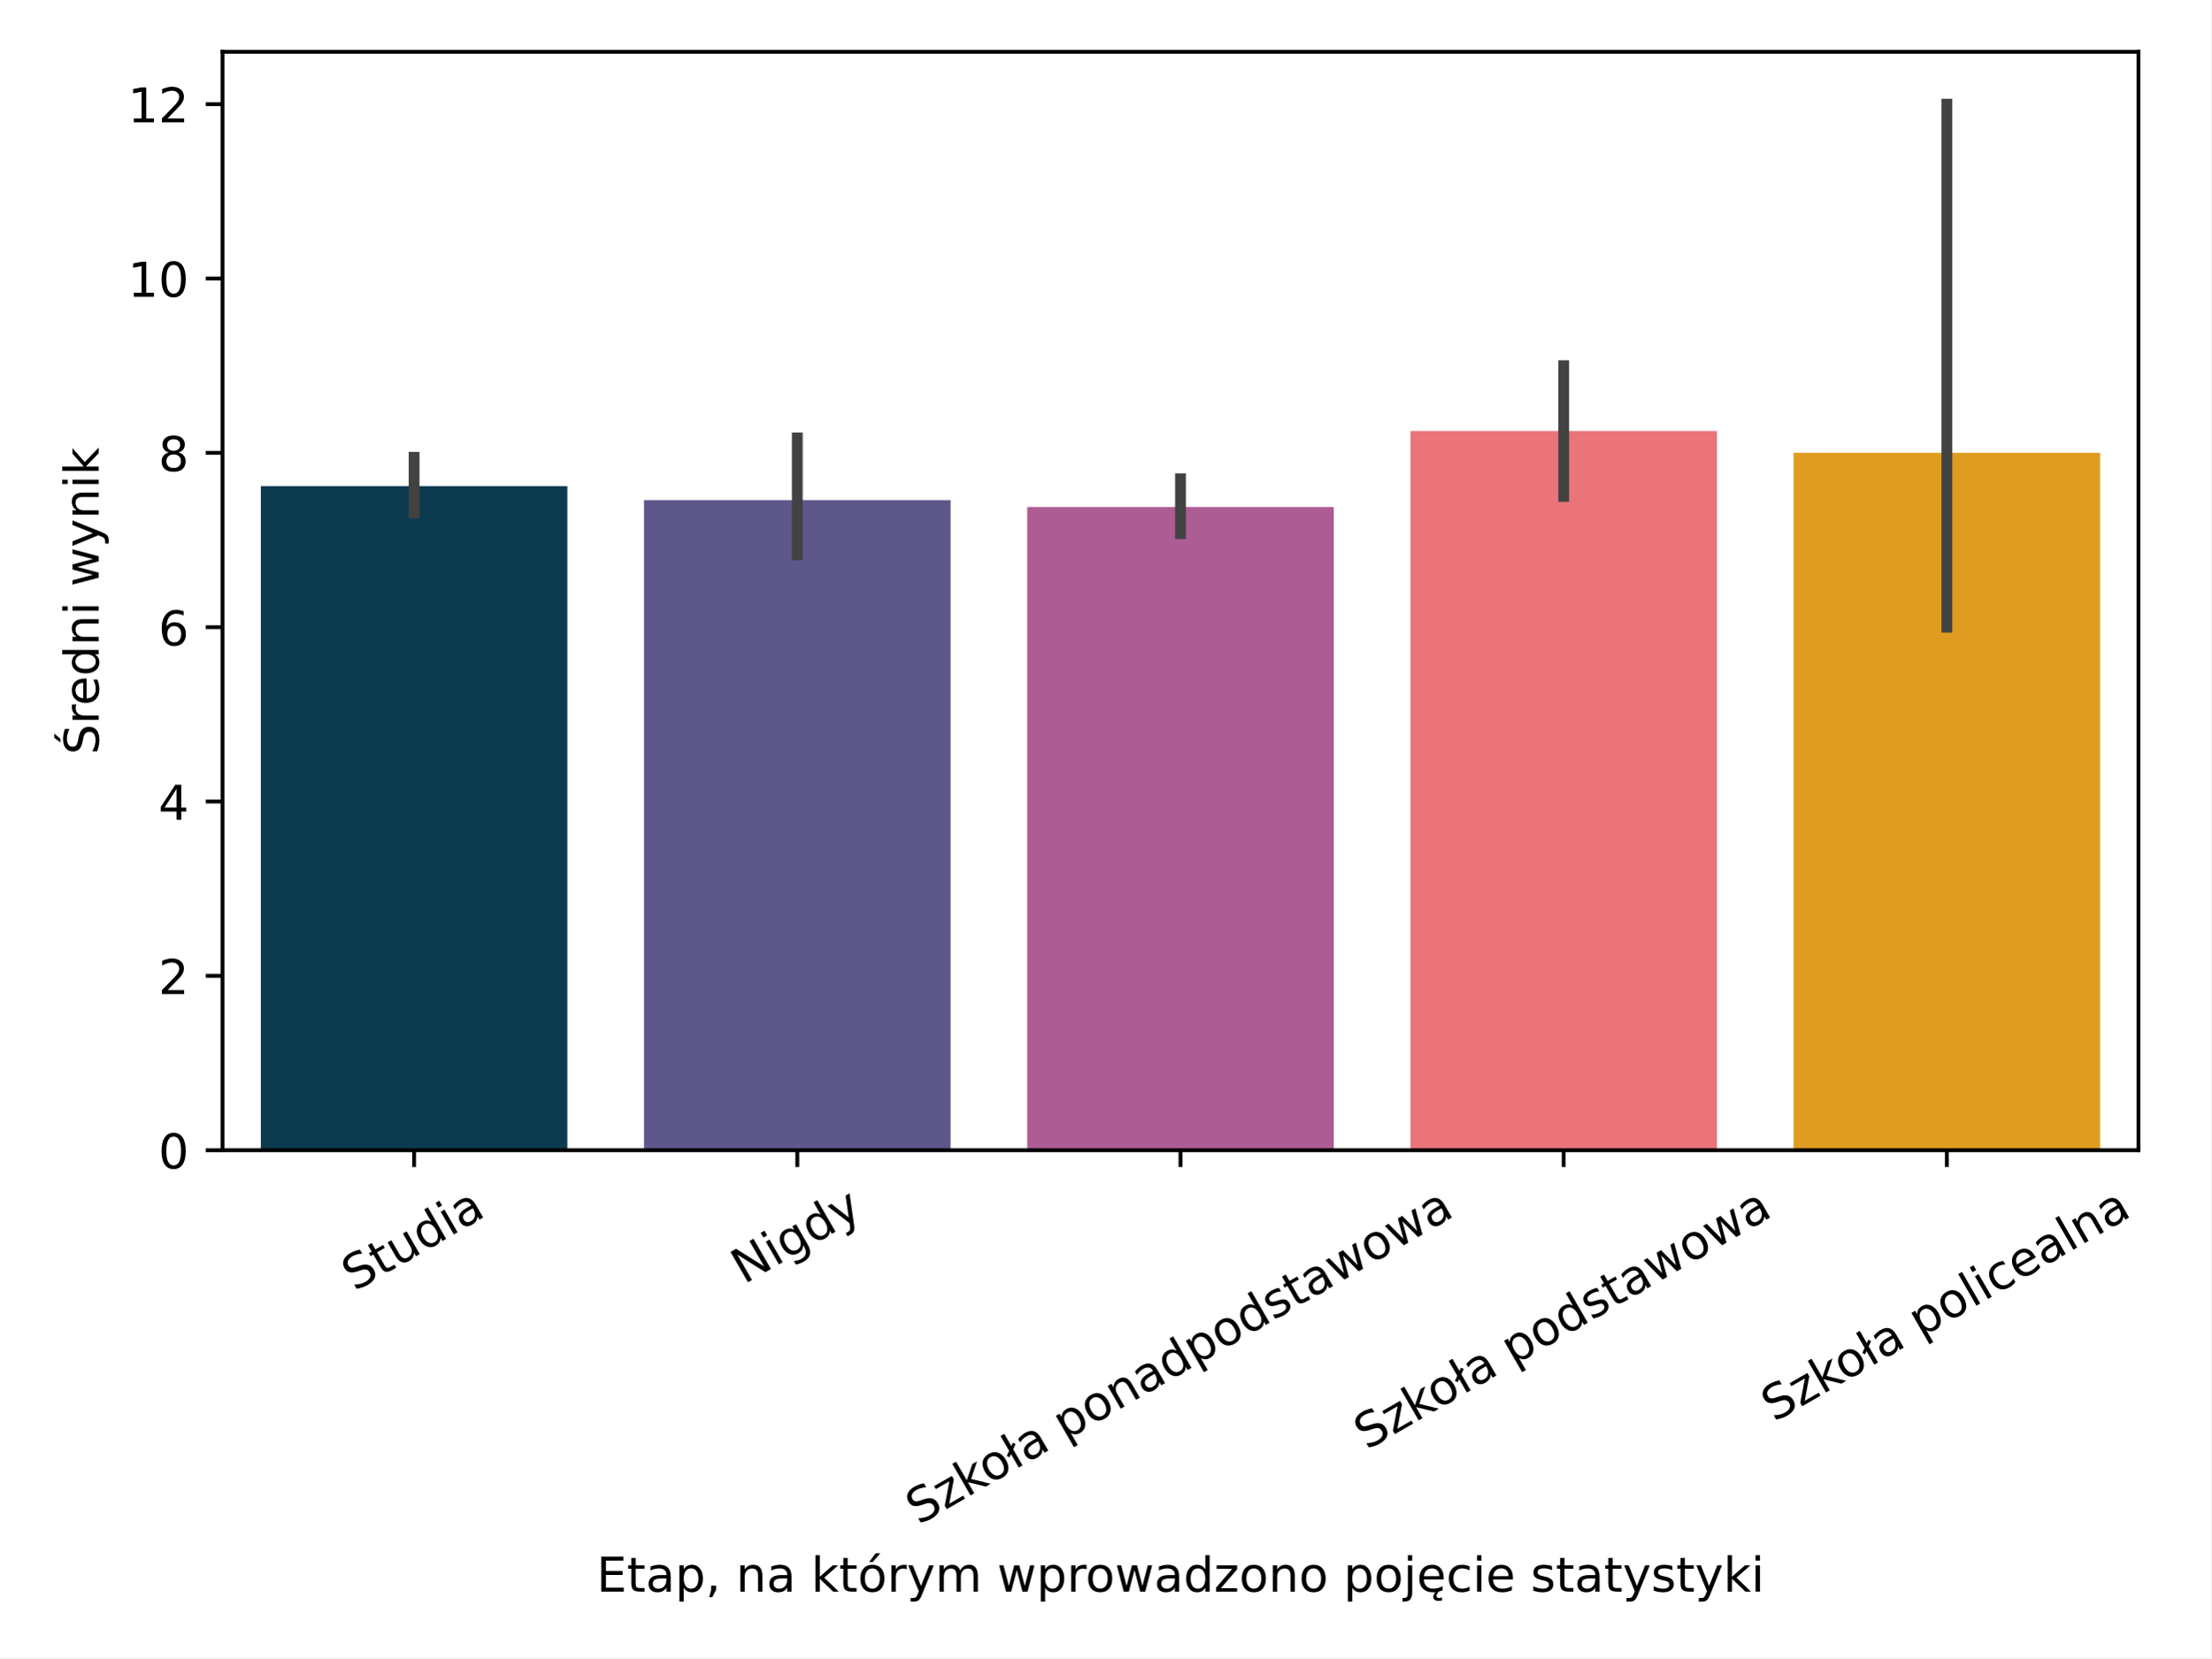
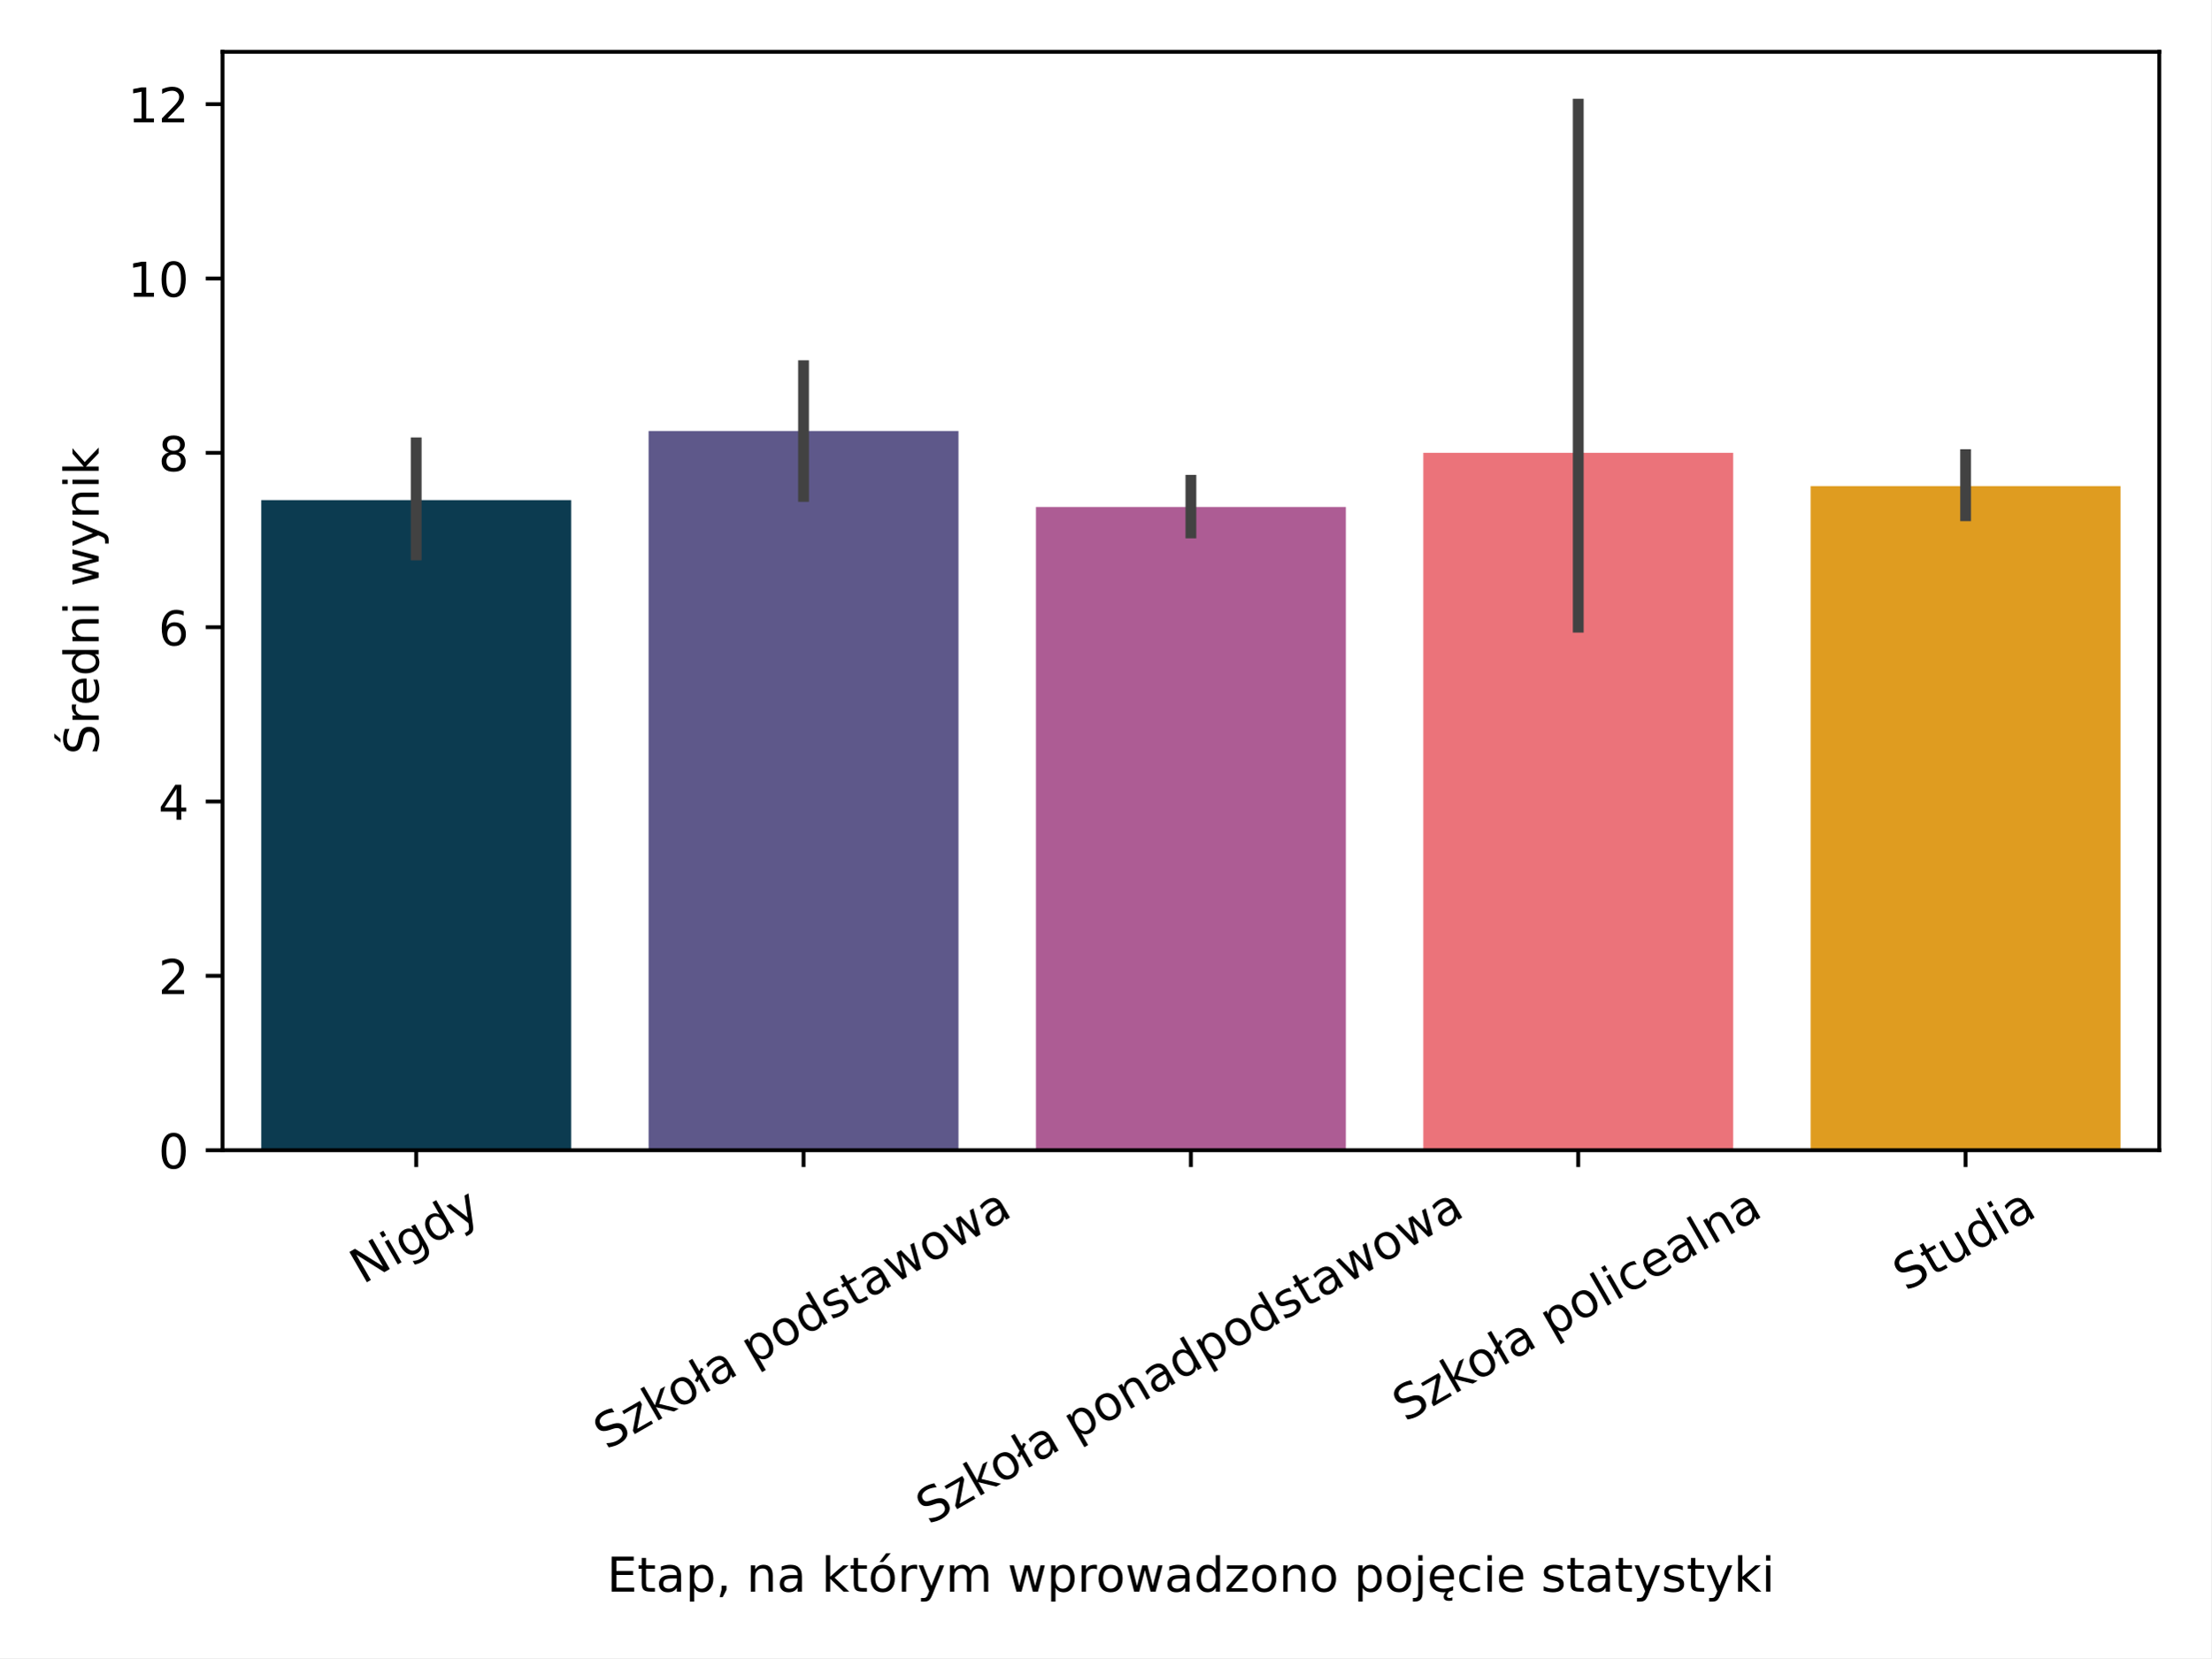
<svg xmlns="http://www.w3.org/2000/svg" xmlns:xlink="http://www.w3.org/1999/xlink" width="460.8pt" height="345.6pt" viewBox="0 0 460.8 345.6" version="1.1">
  <defs>
    <style type="text/css">*{stroke-linejoin: round; stroke-linecap: butt}</style>
  </defs>
  <g id="figure_1">
    <g id="patch_1">
      <path d="M 0 345.6  L 460.8 345.6  L 460.8 0  L 0 0  z " style="fill: #ffffff" />
    </g>
    <g id="axes_1">
      <g id="patch_2">
-         <path d="M 46.37 239.74  L 445.663 239.74  L 445.663 10.8  L 46.37 10.8  z " style="fill: #ffffff" />
+         <path d="M 46.37 239.74  L 450 239.74  L 450 10.8  L 46.37 10.8  z " style="fill: #ffffff" />
      </g>
      <g id="patch_3">
-         <path d="M 54.356 239.74  L 118.243 239.74  L 118.243 101.312  L 54.356 101.312  z " clip-path="url(#pb95bd3c840)" style="fill: #0c3b50" />
+         <path d="M 54.443 239.74  L 119.023 239.74  L 119.023 104.245  L 54.443 104.245  z " clip-path="url(#p96ae27fd6c)" style="fill: #0c3b50" />
      </g>
      <g id="patch_4">
-         <path d="M 134.214 239.74  L 198.101 239.74  L 198.101 104.245  L 134.214 104.245  z " clip-path="url(#pb95bd3c840)" style="fill: #5e588a" />
+         <path d="M 135.169 239.74  L 199.749 239.74  L 199.749 89.839  L 135.169 89.839  z " clip-path="url(#p96ae27fd6c)" style="fill: #5e588a" />
      </g>
      <g id="patch_5">
-         <path d="M 214.073 239.74  L 277.96 239.74  L 277.96 105.676  L 214.073 105.676  z " clip-path="url(#pb95bd3c840)" style="fill: #ad5c94" />
+         <path d="M 215.895 239.74  L 280.475 239.74  L 280.475 105.676  L 215.895 105.676  z " clip-path="url(#p96ae27fd6c)" style="fill: #ad5c94" />
      </g>
      <g id="patch_6">
-         <path d="M 293.932 239.74  L 357.818 239.74  L 357.818 89.839  L 293.932 89.839  z " clip-path="url(#pb95bd3c840)" style="fill: #eb737a" />
+         <path d="M 296.621 239.74  L 361.201 239.74  L 361.201 94.381  L 296.621 94.381  z " clip-path="url(#p96ae27fd6c)" style="fill: #eb737a" />
      </g>
      <g id="patch_7">
-         <path d="M 373.79 239.74  L 437.677 239.74  L 437.677 94.381  L 373.79 94.381  z " clip-path="url(#pb95bd3c840)" style="fill: #df9c20" />
+         <path d="M 377.347 239.74  L 441.927 239.74  L 441.927 101.312  L 377.347 101.312  z " clip-path="url(#p96ae27fd6c)" style="fill: #df9c20" />
      </g>
      <g id="matplotlib.axis_1">
        <g id="xtick_1">
          <g id="line2d_1">
            <defs>
-               <path id="ma528337db5" d="M 0 0  L 0 3.5  " style="stroke: #000000; stroke-width: 0.8" />
+               <path id="md38c2b94c3" d="M 0 0  L 0 3.5  " style="stroke: #000000; stroke-width: 0.8" />
            </defs>
            <g>
-               <use xlink:href="#ma528337db5" x="86.299" y="239.74" style="stroke: #000000; stroke-width: 0.8" />
+               <use xlink:href="#md38c2b94c3" x="86.733" y="239.74" style="stroke: #000000; stroke-width: 0.8" />
            </g>
          </g>
          <g id="text_1">
-             <g transform="translate(73.88278 269.2514) rotate(-30) scale(0.1 -0.1)">
-               <defs>
-                 <path id="DejaVuSans-53" d="M 3425 4513  L 3425 3897  Q 3066 4069 2747 4153  Q 2428 4238 2131 4238  Q 1616 4238 1336 4038  Q 1056 3838 1056 3469  Q 1056 3159 1242 3001  Q 1428 2844 1947 2747  L 2328 2669  Q 3034 2534 3370 2195  Q 3706 1856 3706 1288  Q 3706 609 3251 259  Q 2797 -91 1919 -91  Q 1588 -91 1214 -16  Q 841 59 441 206  L 441 856  Q 825 641 1194 531  Q 1563 422 1919 422  Q 2459 422 2753 634  Q 3047 847 3047 1241  Q 3047 1584 2836 1778  Q 2625 1972 2144 2069  L 1759 2144  Q 1053 2284 737 2584  Q 422 2884 422 3419  Q 422 4038 858 4394  Q 1294 4750 2059 4750  Q 2388 4750 2728 4690  Q 3069 4631 3425 4513  z " transform="scale(0.015625)" />
-                 <path id="DejaVuSans-74" d="M 1172 4494  L 1172 3500  L 2356 3500  L 2356 3053  L 1172 3053  L 1172 1153  Q 1172 725 1289 603  Q 1406 481 1766 481  L 2356 481  L 2356 0  L 1766 0  Q 1100 0 847 248  Q 594 497 594 1153  L 594 3053  L 172 3053  L 172 3500  L 594 3500  L 594 4494  L 1172 4494  z " transform="scale(0.015625)" />
-                 <path id="DejaVuSans-75" d="M 544 1381  L 544 3500  L 1119 3500  L 1119 1403  Q 1119 906 1312 657  Q 1506 409 1894 409  Q 2359 409 2629 706  Q 2900 1003 2900 1516  L 2900 3500  L 3475 3500  L 3475 0  L 2900 0  L 2900 538  Q 2691 219 2414 64  Q 2138 -91 1772 -91  Q 1169 -91 856 284  Q 544 659 544 1381  z M 1991 3584  L 1991 3584  z " transform="scale(0.015625)" />
+             <g transform="translate(75.60945 267.7584) rotate(-30) scale(0.1 -0.1)">
+               <defs>
+                 <path id="DejaVuSans-4e" d="M 628 4666  L 1478 4666  L 3547 763  L 3547 4666  L 4159 4666  L 4159 0  L 3309 0  L 1241 3903  L 1241 0  L 628 0  L 628 4666  z " transform="scale(0.015625)" />
+                 <path id="DejaVuSans-69" d="M 603 3500  L 1178 3500  L 1178 0  L 603 0  L 603 3500  z M 603 4863  L 1178 4863  L 1178 4134  L 603 4134  L 603 4863  z " transform="scale(0.015625)" />
+                 <path id="DejaVuSans-67" d="M 2906 1791  Q 2906 2416 2648 2759  Q 2391 3103 1925 3103  Q 1463 3103 1205 2759  Q 947 2416 947 1791  Q 947 1169 1205 825  Q 1463 481 1925 481  Q 2391 481 2648 825  Q 2906 1169 2906 1791  z M 3481 434  Q 3481 -459 3084 -895  Q 2688 -1331 1869 -1331  Q 1566 -1331 1297 -1286  Q 1028 -1241 775 -1147  L 775 -588  Q 1028 -725 1275 -790  Q 1522 -856 1778 -856  Q 2344 -856 2625 -561  Q 2906 -266 2906 331  L 2906 616  Q 2728 306 2450 153  Q 2172 0 1784 0  Q 1141 0 747 490  Q 353 981 353 1791  Q 353 2603 747 3093  Q 1141 3584 1784 3584  Q 2172 3584 2450 3431  Q 2728 3278 2906 2969  L 2906 3500  L 3481 3500  L 3481 434  z " transform="scale(0.015625)" />
                <path id="DejaVuSans-64" d="M 2906 2969  L 2906 4863  L 3481 4863  L 3481 0  L 2906 0  L 2906 525  Q 2725 213 2448 61  Q 2172 -91 1784 -91  Q 1150 -91 751 415  Q 353 922 353 1747  Q 353 2572 751 3078  Q 1150 3584 1784 3584  Q 2172 3584 2448 3432  Q 2725 3281 2906 2969  z M 947 1747  Q 947 1113 1208 752  Q 1469 391 1925 391  Q 2381 391 2643 752  Q 2906 1113 2906 1747  Q 2906 2381 2643 2742  Q 2381 3103 1925 3103  Q 1469 3103 1208 2742  Q 947 2381 947 1747  z " transform="scale(0.015625)" />
-                 <path id="DejaVuSans-69" d="M 603 3500  L 1178 3500  L 1178 0  L 603 0  L 603 3500  z M 603 4863  L 1178 4863  L 1178 4134  L 603 4134  L 603 4863  z " transform="scale(0.015625)" />
-                 <path id="DejaVuSans-61" d="M 2194 1759  Q 1497 1759 1228 1600  Q 959 1441 959 1056  Q 959 750 1161 570  Q 1363 391 1709 391  Q 2188 391 2477 730  Q 2766 1069 2766 1631  L 2766 1759  L 2194 1759  z M 3341 1997  L 3341 0  L 2766 0  L 2766 531  Q 2569 213 2275 61  Q 1981 -91 1556 -91  Q 1019 -91 701 211  Q 384 513 384 1019  Q 384 1609 779 1909  Q 1175 2209 1959 2209  L 2766 2209  L 2766 2266  Q 2766 2663 2505 2880  Q 2244 3097 1772 3097  Q 1472 3097 1187 3025  Q 903 2953 641 2809  L 641 3341  Q 956 3463 1253 3523  Q 1550 3584 1831 3584  Q 2591 3584 2966 3190  Q 3341 2797 3341 1997  z " transform="scale(0.015625)" />
-               </defs>
-               <use xlink:href="#DejaVuSans-53" />
-               <use xlink:href="#DejaVuSans-74" x="63.477" />
-               <use xlink:href="#DejaVuSans-75" x="102.686" />
-               <use xlink:href="#DejaVuSans-64" x="166.064" />
-               <use xlink:href="#DejaVuSans-69" x="229.541" />
-               <use xlink:href="#DejaVuSans-61" x="257.324" />
-             </g>
-           </g>
-         </g>
-         <g id="xtick_2">
-           <g id="line2d_2">
-             <g>
-               <use xlink:href="#ma528337db5" x="166.158" y="239.74" style="stroke: #000000; stroke-width: 0.8" />
-             </g>
-           </g>
-           <g id="text_2">
-             <g transform="translate(155.0343 267.7584) rotate(-30) scale(0.1 -0.1)">
-               <defs>
-                 <path id="DejaVuSans-4e" d="M 628 4666  L 1478 4666  L 3547 763  L 3547 4666  L 4159 4666  L 4159 0  L 3309 0  L 1241 3903  L 1241 0  L 628 0  L 628 4666  z " transform="scale(0.015625)" />
-                 <path id="DejaVuSans-67" d="M 2906 1791  Q 2906 2416 2648 2759  Q 2391 3103 1925 3103  Q 1463 3103 1205 2759  Q 947 2416 947 1791  Q 947 1169 1205 825  Q 1463 481 1925 481  Q 2391 481 2648 825  Q 2906 1169 2906 1791  z M 3481 434  Q 3481 -459 3084 -895  Q 2688 -1331 1869 -1331  Q 1566 -1331 1297 -1286  Q 1028 -1241 775 -1147  L 775 -588  Q 1028 -725 1275 -790  Q 1522 -856 1778 -856  Q 2344 -856 2625 -561  Q 2906 -266 2906 331  L 2906 616  Q 2728 306 2450 153  Q 2172 0 1784 0  Q 1141 0 747 490  Q 353 981 353 1791  Q 353 2603 747 3093  Q 1141 3584 1784 3584  Q 2172 3584 2450 3431  Q 2728 3278 2906 2969  L 2906 3500  L 3481 3500  L 3481 434  z " transform="scale(0.015625)" />
                <path id="DejaVuSans-79" d="M 2059 -325  Q 1816 -950 1584 -1140  Q 1353 -1331 966 -1331  L 506 -1331  L 506 -850  L 844 -850  Q 1081 -850 1212 -737  Q 1344 -625 1503 -206  L 1606 56  L 191 3500  L 800 3500  L 1894 763  L 2988 3500  L 3597 3500  L 2059 -325  z " transform="scale(0.015625)" />
              </defs>
              <use xlink:href="#DejaVuSans-4e" />
              <use xlink:href="#DejaVuSans-69" x="74.805" />
              <use xlink:href="#DejaVuSans-67" x="102.588" />
              <use xlink:href="#DejaVuSans-64" x="166.064" />
              <use xlink:href="#DejaVuSans-79" x="229.541" />
            </g>
          </g>
        </g>
-         <g id="xtick_3">
-           <g id="line2d_3">
-             <g>
-               <use xlink:href="#ma528337db5" x="246.016" y="239.74" style="stroke: #000000; stroke-width: 0.8" />
-             </g>
-           </g>
-           <g id="text_3">
-             <g transform="translate(191.4292 317.9459) rotate(-30) scale(0.1 -0.1)">
-               <defs>
+         <g id="xtick_2">
+           <g id="line2d_2">
+             <g>
+               <use xlink:href="#md38c2b94c3" x="167.459" y="239.74" style="stroke: #000000; stroke-width: 0.8" />
+             </g>
+           </g>
+           <g id="text_2">
+             <g transform="translate(126.417 302.3053) rotate(-30) scale(0.1 -0.1)">
+               <defs>
+                 <path id="DejaVuSans-53" d="M 3425 4513  L 3425 3897  Q 3066 4069 2747 4153  Q 2428 4238 2131 4238  Q 1616 4238 1336 4038  Q 1056 3838 1056 3469  Q 1056 3159 1242 3001  Q 1428 2844 1947 2747  L 2328 2669  Q 3034 2534 3370 2195  Q 3706 1856 3706 1288  Q 3706 609 3251 259  Q 2797 -91 1919 -91  Q 1588 -91 1214 -16  Q 841 59 441 206  L 441 856  Q 825 641 1194 531  Q 1563 422 1919 422  Q 2459 422 2753 634  Q 3047 847 3047 1241  Q 3047 1584 2836 1778  Q 2625 1972 2144 2069  L 1759 2144  Q 1053 2284 737 2584  Q 422 2884 422 3419  Q 422 4038 858 4394  Q 1294 4750 2059 4750  Q 2388 4750 2728 4690  Q 3069 4631 3425 4513  z " transform="scale(0.015625)" />
                <path id="DejaVuSans-7a" d="M 353 3500  L 3084 3500  L 3084 2975  L 922 459  L 3084 459  L 3084 0  L 275 0  L 275 525  L 2438 3041  L 353 3041  L 353 3500  z " transform="scale(0.015625)" />
                <path id="DejaVuSans-6b" d="M 581 4863  L 1159 4863  L 1159 1991  L 2875 3500  L 3609 3500  L 1753 1863  L 3688 0  L 2938 0  L 1159 1709  L 1159 0  L 581 0  L 581 4863  z " transform="scale(0.015625)" />
                <path id="DejaVuSans-6f" d="M 1959 3097  Q 1497 3097 1228 2736  Q 959 2375 959 1747  Q 959 1119 1226 758  Q 1494 397 1959 397  Q 2419 397 2687 759  Q 2956 1122 2956 1747  Q 2956 2369 2687 2733  Q 2419 3097 1959 3097  z M 1959 3584  Q 2709 3584 3137 3096  Q 3566 2609 3566 1747  Q 3566 888 3137 398  Q 2709 -91 1959 -91  Q 1206 -91 779 398  Q 353 888 353 1747  Q 353 2609 779 3096  Q 1206 3584 1959 3584  z " transform="scale(0.015625)" />
                <path id="DejaVuSans-142" d="M 622 4863  L 1197 4863  L 1197 2981  L 1588 3263  L 1825 2931  L 1197 2491  L 1197 0  L 622 0  L 622 2081  L 238 1806  L 6 2138  L 622 2578  L 622 4863  z " transform="scale(0.015625)" />
+                 <path id="DejaVuSans-61" d="M 2194 1759  Q 1497 1759 1228 1600  Q 959 1441 959 1056  Q 959 750 1161 570  Q 1363 391 1709 391  Q 2188 391 2477 730  Q 2766 1069 2766 1631  L 2766 1759  L 2194 1759  z M 3341 1997  L 3341 0  L 2766 0  L 2766 531  Q 2569 213 2275 61  Q 1981 -91 1556 -91  Q 1019 -91 701 211  Q 384 513 384 1019  Q 384 1609 779 1909  Q 1175 2209 1959 2209  L 2766 2209  L 2766 2266  Q 2766 2663 2505 2880  Q 2244 3097 1772 3097  Q 1472 3097 1187 3025  Q 903 2953 641 2809  L 641 3341  Q 956 3463 1253 3523  Q 1550 3584 1831 3584  Q 2591 3584 2966 3190  Q 3341 2797 3341 1997  z " transform="scale(0.015625)" />
                <path id="DejaVuSans-20" transform="scale(0.015625)" />
                <path id="DejaVuSans-70" d="M 1159 525  L 1159 -1331  L 581 -1331  L 581 3500  L 1159 3500  L 1159 2969  Q 1341 3281 1617 3432  Q 1894 3584 2278 3584  Q 2916 3584 3314 3078  Q 3713 2572 3713 1747  Q 3713 922 3314 415  Q 2916 -91 2278 -91  Q 1894 -91 1617 61  Q 1341 213 1159 525  z M 3116 1747  Q 3116 2381 2855 2742  Q 2594 3103 2138 3103  Q 1681 3103 1420 2742  Q 1159 2381 1159 1747  Q 1159 1113 1420 752  Q 1681 391 2138 391  Q 2594 391 2855 752  Q 3116 1113 3116 1747  z " transform="scale(0.015625)" />
+                 <path id="DejaVuSans-73" d="M 2834 3397  L 2834 2853  Q 2591 2978 2328 3040  Q 2066 3103 1784 3103  Q 1356 3103 1142 2972  Q 928 2841 928 2578  Q 928 2378 1081 2264  Q 1234 2150 1697 2047  L 1894 2003  Q 2506 1872 2764 1633  Q 3022 1394 3022 966  Q 3022 478 2636 193  Q 2250 -91 1575 -91  Q 1294 -91 989 -36  Q 684 19 347 128  L 347 722  Q 666 556 975 473  Q 1284 391 1588 391  Q 1994 391 2212 530  Q 2431 669 2431 922  Q 2431 1156 2273 1281  Q 2116 1406 1581 1522  L 1381 1569  Q 847 1681 609 1914  Q 372 2147 372 2553  Q 372 3047 722 3315  Q 1072 3584 1716 3584  Q 2034 3584 2315 3537  Q 2597 3491 2834 3397  z " transform="scale(0.015625)" />
+                 <path id="DejaVuSans-74" d="M 1172 4494  L 1172 3500  L 2356 3500  L 2356 3053  L 1172 3053  L 1172 1153  Q 1172 725 1289 603  Q 1406 481 1766 481  L 2356 481  L 2356 0  L 1766 0  Q 1100 0 847 248  Q 594 497 594 1153  L 594 3053  L 172 3053  L 172 3500  L 594 3500  L 594 4494  L 1172 4494  z " transform="scale(0.015625)" />
+                 <path id="DejaVuSans-77" d="M 269 3500  L 844 3500  L 1563 769  L 2278 3500  L 2956 3500  L 3675 769  L 4391 3500  L 4966 3500  L 4050 0  L 3372 0  L 2619 2869  L 1863 0  L 1184 0  L 269 3500  z " transform="scale(0.015625)" />
+               </defs>
+               <use xlink:href="#DejaVuSans-53" />
+               <use xlink:href="#DejaVuSans-7a" x="63.477" />
+               <use xlink:href="#DejaVuSans-6b" x="115.967" />
+               <use xlink:href="#DejaVuSans-6f" x="170.252" />
+               <use xlink:href="#DejaVuSans-142" x="231.434" />
+               <use xlink:href="#DejaVuSans-61" x="259.852" />
+               <use xlink:href="#DejaVuSans-20" x="321.131" />
+               <use xlink:href="#DejaVuSans-70" x="352.918" />
+               <use xlink:href="#DejaVuSans-6f" x="416.395" />
+               <use xlink:href="#DejaVuSans-64" x="477.576" />
+               <use xlink:href="#DejaVuSans-73" x="541.053" />
+               <use xlink:href="#DejaVuSans-74" x="593.152" />
+               <use xlink:href="#DejaVuSans-61" x="632.361" />
+               <use xlink:href="#DejaVuSans-77" x="693.641" />
+               <use xlink:href="#DejaVuSans-6f" x="775.428" />
+               <use xlink:href="#DejaVuSans-77" x="836.609" />
+               <use xlink:href="#DejaVuSans-61" x="918.396" />
+             </g>
+           </g>
+         </g>
+         <g id="xtick_3">
+           <g id="line2d_3">
+             <g>
+               <use xlink:href="#md38c2b94c3" x="248.185" y="239.74" style="stroke: #000000; stroke-width: 0.8" />
+             </g>
+           </g>
+           <g id="text_3">
+             <g transform="translate(193.5978 317.9459) rotate(-30) scale(0.1 -0.1)">
+               <defs>
                <path id="DejaVuSans-6e" d="M 3513 2113  L 3513 0  L 2938 0  L 2938 2094  Q 2938 2591 2744 2837  Q 2550 3084 2163 3084  Q 1697 3084 1428 2787  Q 1159 2491 1159 1978  L 1159 0  L 581 0  L 581 3500  L 1159 3500  L 1159 2956  Q 1366 3272 1645 3428  Q 1925 3584 2291 3584  Q 2894 3584 3203 3211  Q 3513 2838 3513 2113  z " transform="scale(0.015625)" />
-                 <path id="DejaVuSans-73" d="M 2834 3397  L 2834 2853  Q 2591 2978 2328 3040  Q 2066 3103 1784 3103  Q 1356 3103 1142 2972  Q 928 2841 928 2578  Q 928 2378 1081 2264  Q 1234 2150 1697 2047  L 1894 2003  Q 2506 1872 2764 1633  Q 3022 1394 3022 966  Q 3022 478 2636 193  Q 2250 -91 1575 -91  Q 1294 -91 989 -36  Q 684 19 347 128  L 347 722  Q 666 556 975 473  Q 1284 391 1588 391  Q 1994 391 2212 530  Q 2431 669 2431 922  Q 2431 1156 2273 1281  Q 2116 1406 1581 1522  L 1381 1569  Q 847 1681 609 1914  Q 372 2147 372 2553  Q 372 3047 722 3315  Q 1072 3584 1716 3584  Q 2034 3584 2315 3537  Q 2597 3491 2834 3397  z " transform="scale(0.015625)" />
-                 <path id="DejaVuSans-77" d="M 269 3500  L 844 3500  L 1563 769  L 2278 3500  L 2956 3500  L 3675 769  L 4391 3500  L 4966 3500  L 4050 0  L 3372 0  L 2619 2869  L 1863 0  L 1184 0  L 269 3500  z " transform="scale(0.015625)" />
              </defs>
              <use xlink:href="#DejaVuSans-53" />
              <use xlink:href="#DejaVuSans-7a" x="63.477" />
              <use xlink:href="#DejaVuSans-6b" x="115.967" />
              <use xlink:href="#DejaVuSans-6f" x="170.252" />
              <use xlink:href="#DejaVuSans-142" x="231.434" />
              <use xlink:href="#DejaVuSans-61" x="259.852" />
              <use xlink:href="#DejaVuSans-20" x="321.131" />
              <use xlink:href="#DejaVuSans-70" x="352.918" />
              <use xlink:href="#DejaVuSans-6f" x="416.395" />
              <use xlink:href="#DejaVuSans-6e" x="477.576" />
              <use xlink:href="#DejaVuSans-61" x="540.955" />
              <use xlink:href="#DejaVuSans-64" x="602.234" />
              <use xlink:href="#DejaVuSans-70" x="665.711" />
              <use xlink:href="#DejaVuSans-6f" x="729.188" />
              <use xlink:href="#DejaVuSans-64" x="790.369" />
              <use xlink:href="#DejaVuSans-73" x="853.846" />
              <use xlink:href="#DejaVuSans-74" x="905.945" />
              <use xlink:href="#DejaVuSans-61" x="945.154" />
              <use xlink:href="#DejaVuSans-77" x="1006.434" />
              <use xlink:href="#DejaVuSans-6f" x="1088.221" />
              <use xlink:href="#DejaVuSans-77" x="1149.402" />
              <use xlink:href="#DejaVuSans-61" x="1231.189" />
            </g>
          </g>
        </g>
        <g id="xtick_4">
          <g id="line2d_4">
            <g>
-               <use xlink:href="#ma528337db5" x="325.875" y="239.74" style="stroke: #000000; stroke-width: 0.8" />
+               <use xlink:href="#md38c2b94c3" x="328.911" y="239.74" style="stroke: #000000; stroke-width: 0.8" />
            </g>
          </g>
          <g id="text_4">
-             <g transform="translate(284.8329 302.3053) rotate(-30) scale(0.1 -0.1)">
-               <use xlink:href="#DejaVuSans-53" />
-               <use xlink:href="#DejaVuSans-7a" x="63.477" />
-               <use xlink:href="#DejaVuSans-6b" x="115.967" />
-               <use xlink:href="#DejaVuSans-6f" x="170.252" />
-               <use xlink:href="#DejaVuSans-142" x="231.434" />
-               <use xlink:href="#DejaVuSans-61" x="259.852" />
-               <use xlink:href="#DejaVuSans-20" x="321.131" />
-               <use xlink:href="#DejaVuSans-70" x="352.918" />
-               <use xlink:href="#DejaVuSans-6f" x="416.395" />
-               <use xlink:href="#DejaVuSans-64" x="477.576" />
-               <use xlink:href="#DejaVuSans-73" x="541.053" />
-               <use xlink:href="#DejaVuSans-74" x="593.152" />
-               <use xlink:href="#DejaVuSans-61" x="632.361" />
-               <use xlink:href="#DejaVuSans-77" x="693.641" />
-               <use xlink:href="#DejaVuSans-6f" x="775.428" />
-               <use xlink:href="#DejaVuSans-77" x="836.609" />
-               <use xlink:href="#DejaVuSans-61" x="918.396" />
-             </g>
-           </g>
-         </g>
-         <g id="xtick_5">
-           <g id="line2d_5">
-             <g>
-               <use xlink:href="#ma528337db5" x="405.734" y="239.74" style="stroke: #000000; stroke-width: 0.8" />
-             </g>
-           </g>
-           <g id="text_5">
-             <g transform="translate(369.7273 296.4904) rotate(-30) scale(0.1 -0.1)">
+             <g transform="translate(292.9048 296.4904) rotate(-30) scale(0.1 -0.1)">
              <defs>
                <path id="DejaVuSans-6c" d="M 603 4863  L 1178 4863  L 1178 0  L 603 0  L 603 4863  z " transform="scale(0.015625)" />
                <path id="DejaVuSans-63" d="M 3122 3366  L 3122 2828  Q 2878 2963 2633 3030  Q 2388 3097 2138 3097  Q 1578 3097 1268 2742  Q 959 2388 959 1747  Q 959 1106 1268 751  Q 1578 397 2138 397  Q 2388 397 2633 464  Q 2878 531 3122 666  L 3122 134  Q 2881 22 2623 -34  Q 2366 -91 2075 -91  Q 1284 -91 818 406  Q 353 903 353 1747  Q 353 2603 823 3093  Q 1294 3584 2113 3584  Q 2378 3584 2631 3529  Q 2884 3475 3122 3366  z " transform="scale(0.015625)" />
                <path id="DejaVuSans-65" d="M 3597 1894  L 3597 1613  L 953 1613  Q 991 1019 1311 708  Q 1631 397 2203 397  Q 2534 397 2845 478  Q 3156 559 3463 722  L 3463 178  Q 3153 47 2828 -22  Q 2503 -91 2169 -91  Q 1331 -91 842 396  Q 353 884 353 1716  Q 353 2575 817 3079  Q 1281 3584 2069 3584  Q 2775 3584 3186 3129  Q 3597 2675 3597 1894  z M 3022 2063  Q 3016 2534 2758 2815  Q 2500 3097 2075 3097  Q 1594 3097 1305 2825  Q 1016 2553 972 2059  L 3022 2063  z " transform="scale(0.015625)" />
              </defs>
              <use xlink:href="#DejaVuSans-53" />
              <use xlink:href="#DejaVuSans-7a" x="63.477" />
              <use xlink:href="#DejaVuSans-6b" x="115.967" />
              <use xlink:href="#DejaVuSans-6f" x="170.252" />
              <use xlink:href="#DejaVuSans-142" x="231.434" />
              <use xlink:href="#DejaVuSans-61" x="259.852" />
              <use xlink:href="#DejaVuSans-20" x="321.131" />
              <use xlink:href="#DejaVuSans-70" x="352.918" />
              <use xlink:href="#DejaVuSans-6f" x="416.395" />
              <use xlink:href="#DejaVuSans-6c" x="477.576" />
              <use xlink:href="#DejaVuSans-69" x="505.359" />
              <use xlink:href="#DejaVuSans-63" x="533.143" />
              <use xlink:href="#DejaVuSans-65" x="588.123" />
              <use xlink:href="#DejaVuSans-61" x="649.646" />
              <use xlink:href="#DejaVuSans-6c" x="710.926" />
              <use xlink:href="#DejaVuSans-6e" x="738.709" />
              <use xlink:href="#DejaVuSans-61" x="802.088" />
            </g>
          </g>
        </g>
+         <g id="xtick_5">
+           <g id="line2d_5">
+             <g>
+               <use xlink:href="#md38c2b94c3" x="409.637" y="239.74" style="stroke: #000000; stroke-width: 0.8" />
+             </g>
+           </g>
+           <g id="text_5">
+             <g transform="translate(397.2205 269.2514) rotate(-30) scale(0.1 -0.1)">
+               <defs>
+                 <path id="DejaVuSans-75" d="M 544 1381  L 544 3500  L 1119 3500  L 1119 1403  Q 1119 906 1312 657  Q 1506 409 1894 409  Q 2359 409 2629 706  Q 2900 1003 2900 1516  L 2900 3500  L 3475 3500  L 3475 0  L 2900 0  L 2900 538  Q 2691 219 2414 64  Q 2138 -91 1772 -91  Q 1169 -91 856 284  Q 544 659 544 1381  z M 1991 3584  L 1991 3584  z " transform="scale(0.015625)" />
+               </defs>
+               <use xlink:href="#DejaVuSans-53" />
+               <use xlink:href="#DejaVuSans-74" x="63.477" />
+               <use xlink:href="#DejaVuSans-75" x="102.686" />
+               <use xlink:href="#DejaVuSans-64" x="166.064" />
+               <use xlink:href="#DejaVuSans-69" x="229.541" />
+               <use xlink:href="#DejaVuSans-61" x="257.324" />
+             </g>
+           </g>
+         </g>
        <g id="text_6">
-           <g transform="translate(124.3156 331.7454) scale(0.1 -0.1)">
+           <g transform="translate(126.4842 331.7454) scale(0.1 -0.1)">
            <defs>
              <path id="DejaVuSans-45" d="M 628 4666  L 3578 4666  L 3578 4134  L 1259 4134  L 1259 2753  L 3481 2753  L 3481 2222  L 1259 2222  L 1259 531  L 3634 531  L 3634 0  L 628 0  L 628 4666  z " transform="scale(0.015625)" />
              <path id="DejaVuSans-2c" d="M 750 794  L 1409 794  L 1409 256  L 897 -744  L 494 -744  L 750 256  L 750 794  z " transform="scale(0.015625)" />
              <path id="DejaVuSans-f3" d="M 1959 3097  Q 1497 3097 1228 2736  Q 959 2375 959 1747  Q 959 1119 1226 758  Q 1494 397 1959 397  Q 2419 397 2687 759  Q 2956 1122 2956 1747  Q 2956 2369 2687 2733  Q 2419 3097 1959 3097  z M 1959 3584  Q 2709 3584 3137 3096  Q 3566 2609 3566 1747  Q 3566 888 3137 398  Q 2709 -91 1959 -91  Q 1206 -91 779 398  Q 353 888 353 1747  Q 353 2609 779 3096  Q 1206 3584 1959 3584  z M 2394 5119  L 3016 5119  L 1998 3944  L 1519 3944  L 2394 5119  z " transform="scale(0.015625)" />
              <path id="DejaVuSans-72" d="M 2631 2963  Q 2534 3019 2420 3045  Q 2306 3072 2169 3072  Q 1681 3072 1420 2755  Q 1159 2438 1159 1844  L 1159 0  L 581 0  L 581 3500  L 1159 3500  L 1159 2956  Q 1341 3275 1631 3429  Q 1922 3584 2338 3584  Q 2397 3584 2469 3576  Q 2541 3569 2628 3553  L 2631 2963  z " transform="scale(0.015625)" />
              <path id="DejaVuSans-6d" d="M 3328 2828  Q 3544 3216 3844 3400  Q 4144 3584 4550 3584  Q 5097 3584 5394 3201  Q 5691 2819 5691 2113  L 5691 0  L 5113 0  L 5113 2094  Q 5113 2597 4934 2840  Q 4756 3084 4391 3084  Q 3944 3084 3684 2787  Q 3425 2491 3425 1978  L 3425 0  L 2847 0  L 2847 2094  Q 2847 2600 2669 2842  Q 2491 3084 2119 3084  Q 1678 3084 1418 2786  Q 1159 2488 1159 1978  L 1159 0  L 581 0  L 581 3500  L 1159 3500  L 1159 2956  Q 1356 3278 1631 3431  Q 1906 3584 2284 3584  Q 2666 3584 2933 3390  Q 3200 3197 3328 2828  z " transform="scale(0.015625)" />
              <path id="DejaVuSans-6a" d="M 603 3500  L 1178 3500  L 1178 -63  Q 1178 -731 923 -1031  Q 669 -1331 103 -1331  L -116 -1331  L -116 -844  L 38 -844  Q 366 -844 484 -692  Q 603 -541 603 -63  L 603 3500  z M 603 4863  L 1178 4863  L 1178 4134  L 603 4134  L 603 4863  z " transform="scale(0.015625)" />
              <path id="DejaVuSans-119" d="M 3597 1894  L 3597 1613  L 953 1613  Q 991 1019 1311 708  Q 1631 397 2203 397  Q 2534 397 2845 478  Q 3156 559 3463 722  L 3463 178  Q 3153 47 2828 -22  Q 2503 -91 2169 -91  Q 1331 -91 842 396  Q 353 884 353 1716  Q 353 2575 817 3079  Q 1281 3584 2069 3584  Q 2775 3584 3186 3129  Q 3597 2675 3597 1894  z M 3022 2063  Q 3016 2534 2758 2815  Q 2500 3097 2075 3097  Q 1594 3097 1305 2825  Q 1016 2553 972 2059  L 3022 2063  z M 2551 0  L 2923 0  Q 2782 -191 2715 -328  Q 2648 -466 2648 -563  Q 2648 -706 2734 -778  Q 2820 -850 2989 -850  Q 3089 -850 3185 -826  Q 3282 -803 3379 -756  L 3379 -1172  Q 3260 -1203 3154 -1218  Q 3048 -1234 2954 -1234  Q 2573 -1234 2393 -1098  Q 2214 -963 2214 -672  Q 2214 -522 2296 -358  Q 2379 -194 2551 0  z " transform="scale(0.015625)" />
            </defs>
            <use xlink:href="#DejaVuSans-45" />
            <use xlink:href="#DejaVuSans-74" x="63.184" />
            <use xlink:href="#DejaVuSans-61" x="102.393" />
            <use xlink:href="#DejaVuSans-70" x="163.672" />
            <use xlink:href="#DejaVuSans-2c" x="227.148" />
            <use xlink:href="#DejaVuSans-20" x="258.936" />
            <use xlink:href="#DejaVuSans-6e" x="290.723" />
            <use xlink:href="#DejaVuSans-61" x="354.102" />
            <use xlink:href="#DejaVuSans-20" x="415.381" />
            <use xlink:href="#DejaVuSans-6b" x="447.168" />
            <use xlink:href="#DejaVuSans-74" x="505.078" />
            <use xlink:href="#DejaVuSans-f3" x="544.287" />
            <use xlink:href="#DejaVuSans-72" x="605.469" />
            <use xlink:href="#DejaVuSans-79" x="646.582" />
            <use xlink:href="#DejaVuSans-6d" x="705.762" />
            <use xlink:href="#DejaVuSans-20" x="803.174" />
            <use xlink:href="#DejaVuSans-77" x="834.961" />
            <use xlink:href="#DejaVuSans-70" x="916.748" />
            <use xlink:href="#DejaVuSans-72" x="980.225" />
            <use xlink:href="#DejaVuSans-6f" x="1019.088" />
            <use xlink:href="#DejaVuSans-77" x="1080.27" />
            <use xlink:href="#DejaVuSans-61" x="1162.057" />
            <use xlink:href="#DejaVuSans-64" x="1223.336" />
            <use xlink:href="#DejaVuSans-7a" x="1286.812" />
            <use xlink:href="#DejaVuSans-6f" x="1339.303" />
            <use xlink:href="#DejaVuSans-6e" x="1400.484" />
            <use xlink:href="#DejaVuSans-6f" x="1463.863" />
            <use xlink:href="#DejaVuSans-20" x="1525.045" />
            <use xlink:href="#DejaVuSans-70" x="1556.832" />
            <use xlink:href="#DejaVuSans-6f" x="1620.309" />
            <use xlink:href="#DejaVuSans-6a" x="1681.49" />
            <use xlink:href="#DejaVuSans-119" x="1709.273" />
            <use xlink:href="#DejaVuSans-63" x="1770.797" />
            <use xlink:href="#DejaVuSans-69" x="1825.777" />
            <use xlink:href="#DejaVuSans-65" x="1853.561" />
            <use xlink:href="#DejaVuSans-20" x="1915.084" />
            <use xlink:href="#DejaVuSans-73" x="1946.871" />
            <use xlink:href="#DejaVuSans-74" x="1998.971" />
            <use xlink:href="#DejaVuSans-61" x="2038.18" />
            <use xlink:href="#DejaVuSans-74" x="2099.459" />
            <use xlink:href="#DejaVuSans-79" x="2138.668" />
            <use xlink:href="#DejaVuSans-73" x="2197.848" />
            <use xlink:href="#DejaVuSans-74" x="2249.947" />
            <use xlink:href="#DejaVuSans-79" x="2289.156" />
            <use xlink:href="#DejaVuSans-6b" x="2348.336" />
            <use xlink:href="#DejaVuSans-69" x="2406.246" />
          </g>
        </g>
      </g>
      <g id="matplotlib.axis_2">
        <g id="ytick_1">
          <g id="line2d_6">
            <defs>
-               <path id="m829735dcba" d="M 0 0  L -3.5 0  " style="stroke: #000000; stroke-width: 0.8" />
+               <path id="mbf5b370cea" d="M 0 0  L -3.5 0  " style="stroke: #000000; stroke-width: 0.8" />
            </defs>
            <g>
-               <use xlink:href="#m829735dcba" x="46.37" y="239.74" style="stroke: #000000; stroke-width: 0.8" />
+               <use xlink:href="#mbf5b370cea" x="46.37" y="239.74" style="stroke: #000000; stroke-width: 0.8" />
            </g>
          </g>
          <g id="text_7">
            <g transform="translate(33.0075 243.5397) scale(0.1 -0.1)">
              <defs>
                <path id="DejaVuSans-30" d="M 2034 4250  Q 1547 4250 1301 3770  Q 1056 3291 1056 2328  Q 1056 1369 1301 889  Q 1547 409 2034 409  Q 2525 409 2770 889  Q 3016 1369 3016 2328  Q 3016 3291 2770 3770  Q 2525 4250 2034 4250  z M 2034 4750  Q 2819 4750 3233 4129  Q 3647 3509 3647 2328  Q 3647 1150 3233 529  Q 2819 -91 2034 -91  Q 1250 -91 836 529  Q 422 1150 422 2328  Q 422 3509 836 4129  Q 1250 4750 2034 4750  z " transform="scale(0.015625)" />
              </defs>
              <use xlink:href="#DejaVuSans-30" />
            </g>
          </g>
        </g>
        <g id="ytick_2">
          <g id="line2d_7">
            <g>
-               <use xlink:href="#m829735dcba" x="46.37" y="203.401" style="stroke: #000000; stroke-width: 0.8" />
+               <use xlink:href="#mbf5b370cea" x="46.37" y="203.401" style="stroke: #000000; stroke-width: 0.8" />
            </g>
          </g>
          <g id="text_8">
            <g transform="translate(33.0075 207.1999) scale(0.1 -0.1)">
              <defs>
                <path id="DejaVuSans-32" d="M 1228 531  L 3431 531  L 3431 0  L 469 0  L 469 531  Q 828 903 1448 1529  Q 2069 2156 2228 2338  Q 2531 2678 2651 2914  Q 2772 3150 2772 3378  Q 2772 3750 2511 3984  Q 2250 4219 1831 4219  Q 1534 4219 1204 4116  Q 875 4013 500 3803  L 500 4441  Q 881 4594 1212 4672  Q 1544 4750 1819 4750  Q 2544 4750 2975 4387  Q 3406 4025 3406 3419  Q 3406 3131 3298 2873  Q 3191 2616 2906 2266  Q 2828 2175 2409 1742  Q 1991 1309 1228 531  z " transform="scale(0.015625)" />
              </defs>
              <use xlink:href="#DejaVuSans-32" />
            </g>
          </g>
        </g>
        <g id="ytick_3">
          <g id="line2d_8">
            <g>
-               <use xlink:href="#m829735dcba" x="46.37" y="167.061" style="stroke: #000000; stroke-width: 0.8" />
+               <use xlink:href="#mbf5b370cea" x="46.37" y="167.061" style="stroke: #000000; stroke-width: 0.8" />
            </g>
          </g>
          <g id="text_9">
            <g transform="translate(33.0075 170.8602) scale(0.1 -0.1)">
              <defs>
                <path id="DejaVuSans-34" d="M 2419 4116  L 825 1625  L 2419 1625  L 2419 4116  z M 2253 4666  L 3047 4666  L 3047 1625  L 3713 1625  L 3713 1100  L 3047 1100  L 3047 0  L 2419 0  L 2419 1100  L 313 1100  L 313 1709  L 2253 4666  z " transform="scale(0.015625)" />
              </defs>
              <use xlink:href="#DejaVuSans-34" />
            </g>
          </g>
        </g>
        <g id="ytick_4">
          <g id="line2d_9">
            <g>
-               <use xlink:href="#m829735dcba" x="46.37" y="130.721" style="stroke: #000000; stroke-width: 0.8" />
+               <use xlink:href="#mbf5b370cea" x="46.37" y="130.721" style="stroke: #000000; stroke-width: 0.8" />
            </g>
          </g>
          <g id="text_10">
            <g transform="translate(33.0075 134.5204) scale(0.1 -0.1)">
              <defs>
                <path id="DejaVuSans-36" d="M 2113 2584  Q 1688 2584 1439 2293  Q 1191 2003 1191 1497  Q 1191 994 1439 701  Q 1688 409 2113 409  Q 2538 409 2786 701  Q 3034 994 3034 1497  Q 3034 2003 2786 2293  Q 2538 2584 2113 2584  z M 3366 4563  L 3366 3988  Q 3128 4100 2886 4159  Q 2644 4219 2406 4219  Q 1781 4219 1451 3797  Q 1122 3375 1075 2522  Q 1259 2794 1537 2939  Q 1816 3084 2150 3084  Q 2853 3084 3261 2657  Q 3669 2231 3669 1497  Q 3669 778 3244 343  Q 2819 -91 2113 -91  Q 1303 -91 875 529  Q 447 1150 447 2328  Q 447 3434 972 4092  Q 1497 4750 2381 4750  Q 2619 4750 2861 4703  Q 3103 4656 3366 4563  z " transform="scale(0.015625)" />
              </defs>
              <use xlink:href="#DejaVuSans-36" />
            </g>
          </g>
        </g>
        <g id="ytick_5">
          <g id="line2d_10">
            <g>
-               <use xlink:href="#m829735dcba" x="46.37" y="94.381" style="stroke: #000000; stroke-width: 0.8" />
+               <use xlink:href="#mbf5b370cea" x="46.37" y="94.381" style="stroke: #000000; stroke-width: 0.8" />
            </g>
          </g>
          <g id="text_11">
            <g transform="translate(33.0075 98.18066) scale(0.1 -0.1)">
              <defs>
                <path id="DejaVuSans-38" d="M 2034 2216  Q 1584 2216 1326 1975  Q 1069 1734 1069 1313  Q 1069 891 1326 650  Q 1584 409 2034 409  Q 2484 409 2743 651  Q 3003 894 3003 1313  Q 3003 1734 2745 1975  Q 2488 2216 2034 2216  z M 1403 2484  Q 997 2584 770 2862  Q 544 3141 544 3541  Q 544 4100 942 4425  Q 1341 4750 2034 4750  Q 2731 4750 3128 4425  Q 3525 4100 3525 3541  Q 3525 3141 3298 2862  Q 3072 2584 2669 2484  Q 3125 2378 3379 2068  Q 3634 1759 3634 1313  Q 3634 634 3220 271  Q 2806 -91 2034 -91  Q 1263 -91 848 271  Q 434 634 434 1313  Q 434 1759 690 2068  Q 947 2378 1403 2484  z M 1172 3481  Q 1172 3119 1398 2916  Q 1625 2713 2034 2713  Q 2441 2713 2670 2916  Q 2900 3119 2900 3481  Q 2900 3844 2670 4047  Q 2441 4250 2034 4250  Q 1625 4250 1398 4047  Q 1172 3844 1172 3481  z " transform="scale(0.015625)" />
              </defs>
              <use xlink:href="#DejaVuSans-38" />
            </g>
          </g>
        </g>
        <g id="ytick_6">
          <g id="line2d_11">
            <g>
-               <use xlink:href="#m829735dcba" x="46.37" y="58.042" style="stroke: #000000; stroke-width: 0.8" />
+               <use xlink:href="#mbf5b370cea" x="46.37" y="58.042" style="stroke: #000000; stroke-width: 0.8" />
            </g>
          </g>
          <g id="text_12">
            <g transform="translate(26.645 61.8409) scale(0.1 -0.1)">
              <defs>
                <path id="DejaVuSans-31" d="M 794 531  L 1825 531  L 1825 4091  L 703 3866  L 703 4441  L 1819 4666  L 2450 4666  L 2450 531  L 3481 531  L 3481 0  L 794 0  L 794 531  z " transform="scale(0.015625)" />
              </defs>
              <use xlink:href="#DejaVuSans-31" />
              <use xlink:href="#DejaVuSans-30" x="63.623" />
            </g>
          </g>
        </g>
        <g id="ytick_7">
          <g id="line2d_12">
            <g>
-               <use xlink:href="#m829735dcba" x="46.37" y="21.702" style="stroke: #000000; stroke-width: 0.8" />
+               <use xlink:href="#mbf5b370cea" x="46.37" y="21.702" style="stroke: #000000; stroke-width: 0.8" />
            </g>
          </g>
          <g id="text_13">
            <g transform="translate(26.645 25.50115) scale(0.1 -0.1)">
              <use xlink:href="#DejaVuSans-31" />
              <use xlink:href="#DejaVuSans-32" x="63.623" />
            </g>
          </g>
        </g>
        <g id="text_14">
          <g transform="translate(20.56531 157.2866) rotate(-90) scale(0.1 -0.1)">
            <defs>
              <path id="DejaVuSans-15a" d="M 2236 5921  L 2814 5921  L 2102 5096  L 1623 5096  L 2236 5921  z M 3425 4513  L 3425 3897  Q 3066 4069 2747 4153  Q 2428 4238 2131 4238  Q 1616 4238 1336 4038  Q 1056 3838 1056 3469  Q 1056 3159 1242 3001  Q 1428 2844 1947 2747  L 2328 2669  Q 3034 2534 3370 2195  Q 3706 1856 3706 1288  Q 3706 609 3251 259  Q 2797 -91 1919 -91  Q 1588 -91 1214 -16  Q 841 59 441 206  L 441 856  Q 825 641 1194 531  Q 1563 422 1919 422  Q 2459 422 2753 634  Q 3047 847 3047 1241  Q 3047 1584 2836 1778  Q 2625 1972 2144 2069  L 1759 2144  Q 1053 2284 737 2584  Q 422 2884 422 3419  Q 422 4038 858 4394  Q 1294 4750 2059 4750  Q 2388 4750 2728 4690  Q 3069 4631 3425 4513  z " transform="scale(0.015625)" />
            </defs>
            <use xlink:href="#DejaVuSans-15a" />
            <use xlink:href="#DejaVuSans-72" x="63.477" />
            <use xlink:href="#DejaVuSans-65" x="102.34" />
            <use xlink:href="#DejaVuSans-64" x="163.863" />
            <use xlink:href="#DejaVuSans-6e" x="227.34" />
            <use xlink:href="#DejaVuSans-69" x="290.719" />
            <use xlink:href="#DejaVuSans-20" x="318.502" />
            <use xlink:href="#DejaVuSans-77" x="350.289" />
            <use xlink:href="#DejaVuSans-79" x="432.076" />
            <use xlink:href="#DejaVuSans-6e" x="491.256" />
            <use xlink:href="#DejaVuSans-69" x="554.635" />
            <use xlink:href="#DejaVuSans-6b" x="582.418" />
          </g>
        </g>
      </g>
      <g id="line2d_13">
-         <path d="M 86.299 106.936  L 86.299 95.318  " clip-path="url(#pb95bd3c840)" style="fill: none; stroke: #424242; stroke-width: 2.25; stroke-linecap: square" />
+         <path d="M 86.733 115.666  L 86.733 92.305  " clip-path="url(#p96ae27fd6c)" style="fill: none; stroke: #424242; stroke-width: 2.25; stroke-linecap: square" />
      </g>
      <g id="line2d_14">
-         <path d="M 166.158 115.666  L 166.158 91.267  " clip-path="url(#pb95bd3c840)" style="fill: none; stroke: #424242; stroke-width: 2.25; stroke-linecap: square" />
+         <path d="M 167.459 103.466  L 167.459 76.212  " clip-path="url(#p96ae27fd6c)" style="fill: none; stroke: #424242; stroke-width: 2.25; stroke-linecap: square" />
      </g>
      <g id="line2d_15">
-         <path d="M 246.016 111.242  L 246.016 99.783  " clip-path="url(#pb95bd3c840)" style="fill: none; stroke: #424242; stroke-width: 2.25; stroke-linecap: square" />
+         <path d="M 248.185 111.078  L 248.185 100.111  " clip-path="url(#p96ae27fd6c)" style="fill: none; stroke: #424242; stroke-width: 2.25; stroke-linecap: square" />
      </g>
      <g id="line2d_16">
-         <path d="M 325.875 103.466  L 325.875 76.212  " clip-path="url(#pb95bd3c840)" style="fill: none; stroke: #424242; stroke-width: 2.25; stroke-linecap: square" />
+         <path d="M 328.911 130.721  L 328.911 21.702  " clip-path="url(#p96ae27fd6c)" style="fill: none; stroke: #424242; stroke-width: 2.25; stroke-linecap: square" />
      </g>
      <g id="line2d_17">
-         <path d="M 405.734 130.721  L 405.734 21.702  " clip-path="url(#pb95bd3c840)" style="fill: none; stroke: #424242; stroke-width: 2.25; stroke-linecap: square" />
+         <path d="M 409.637 107.498  L 409.637 94.756  " clip-path="url(#p96ae27fd6c)" style="fill: none; stroke: #424242; stroke-width: 2.25; stroke-linecap: square" />
      </g>
      <g id="patch_8">
        <path d="M 46.37 239.74  L 46.37 10.8  " style="fill: none; stroke: #000000; stroke-width: 0.8; stroke-linejoin: miter; stroke-linecap: square" />
      </g>
      <g id="patch_9">
-         <path d="M 445.663 239.74  L 445.663 10.8  " style="fill: none; stroke: #000000; stroke-width: 0.8; stroke-linejoin: miter; stroke-linecap: square" />
+         <path d="M 450 239.74  L 450 10.8  " style="fill: none; stroke: #000000; stroke-width: 0.8; stroke-linejoin: miter; stroke-linecap: square" />
      </g>
      <g id="patch_10">
-         <path d="M 46.37 239.74  L 445.663 239.74  " style="fill: none; stroke: #000000; stroke-width: 0.8; stroke-linejoin: miter; stroke-linecap: square" />
+         <path d="M 46.37 239.74  L 450 239.74  " style="fill: none; stroke: #000000; stroke-width: 0.8; stroke-linejoin: miter; stroke-linecap: square" />
      </g>
      <g id="patch_11">
-         <path d="M 46.37 10.8  L 445.663 10.8  " style="fill: none; stroke: #000000; stroke-width: 0.8; stroke-linejoin: miter; stroke-linecap: square" />
+         <path d="M 46.37 10.8  L 450 10.8  " style="fill: none; stroke: #000000; stroke-width: 0.8; stroke-linejoin: miter; stroke-linecap: square" />
      </g>
    </g>
  </g>
  <defs>
-     <clipPath id="pb95bd3c840">
-       <rect x="46.37" y="10.8" width="399.293" height="228.94" />
+     <clipPath id="p96ae27fd6c">
+       <rect x="46.37" y="10.8" width="403.63" height="228.94" />
    </clipPath>
  </defs>
</svg>
